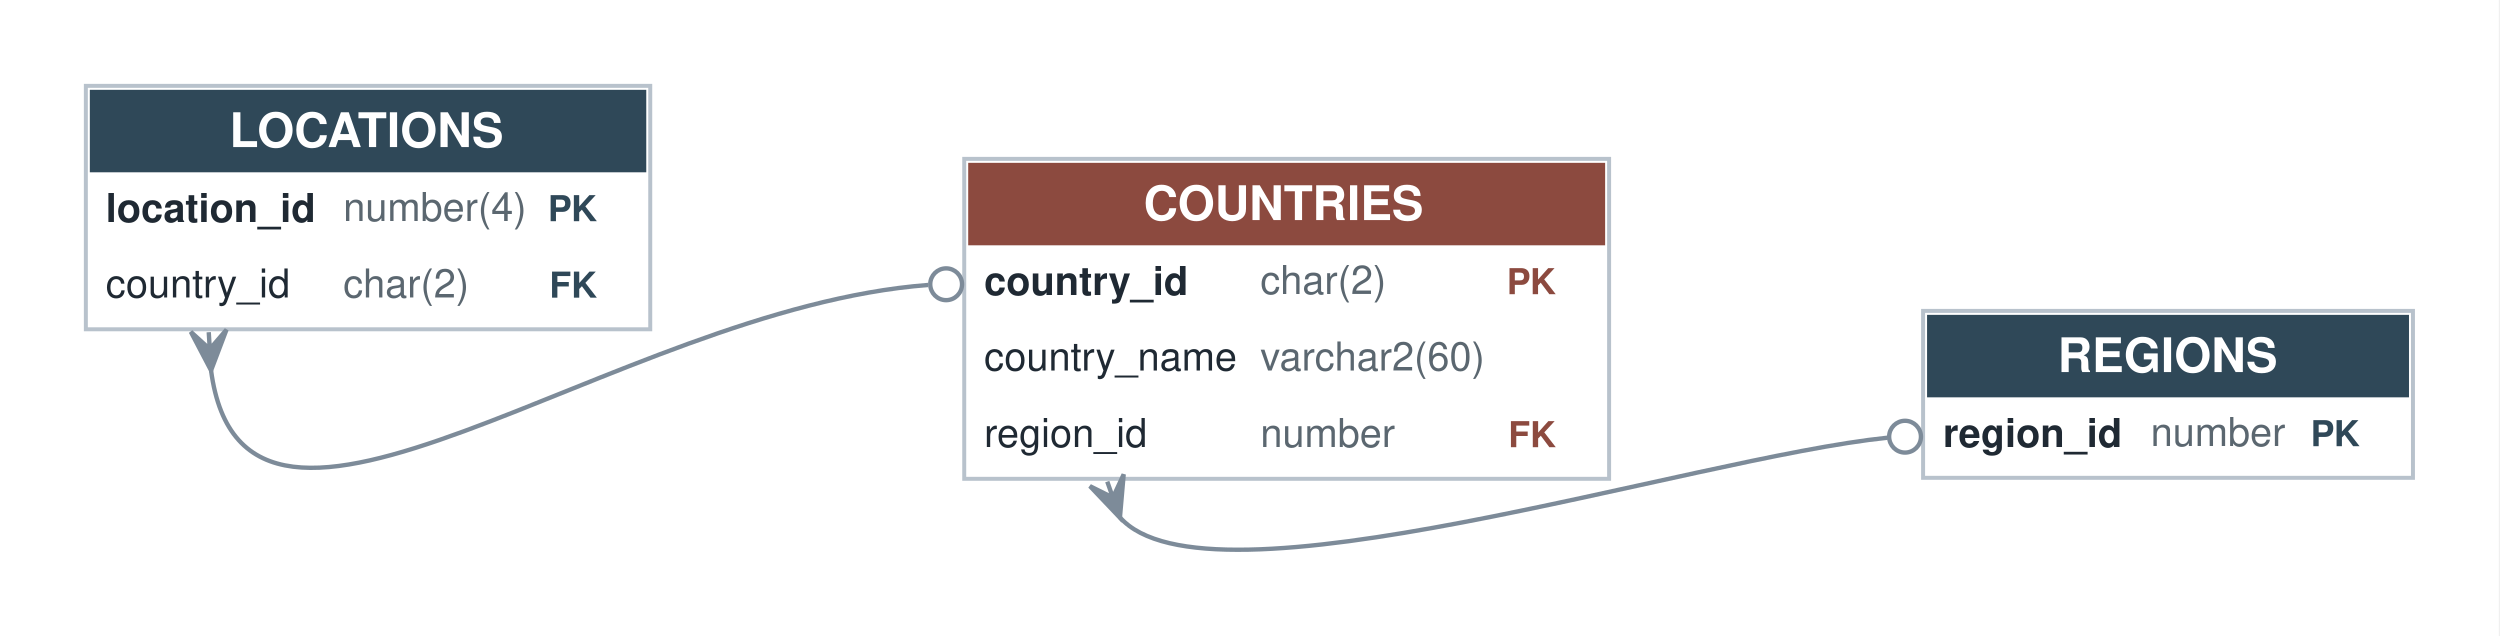
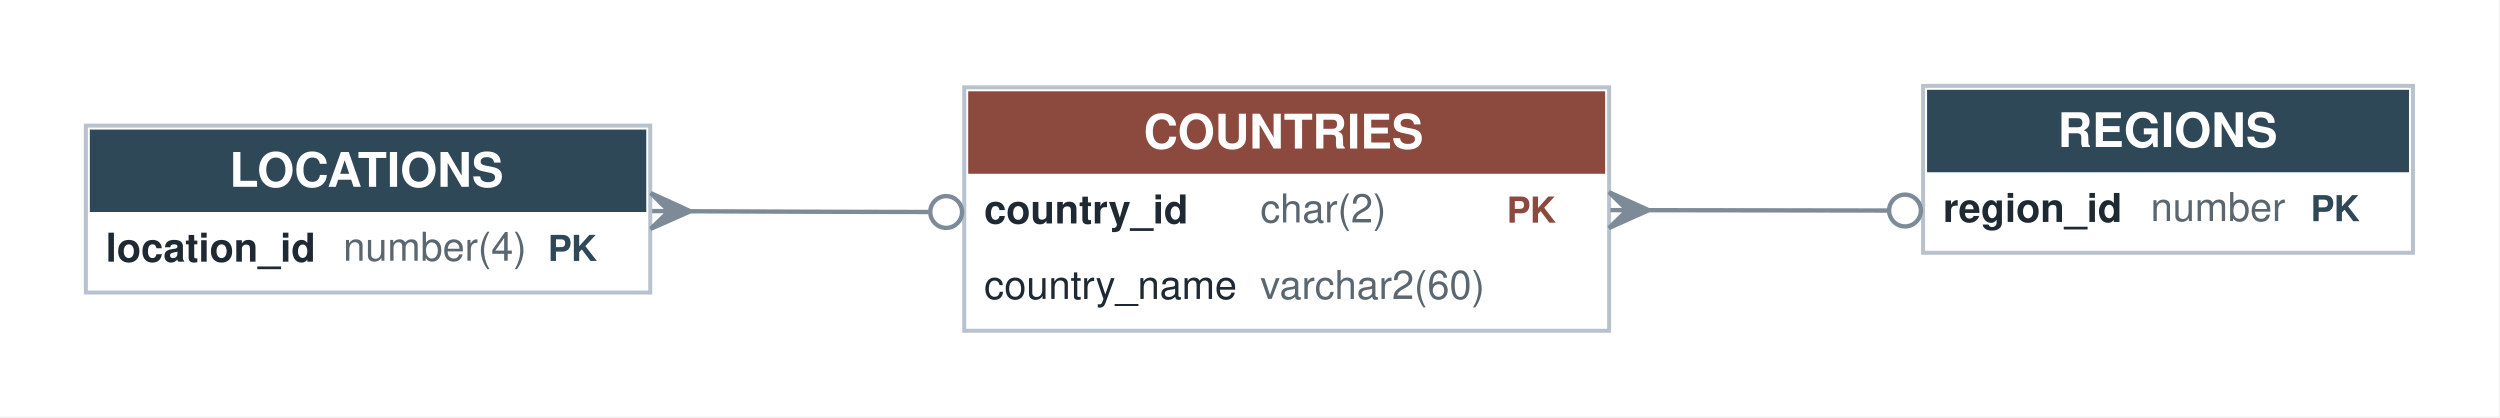
- <svg xmlns="http://www.w3.org/2000/svg" width="629pt" height="160pt" viewBox="0.00 0.00 629.00 160.00">
-   <g id="graph0" class="graph" transform="scale(1 1) rotate(0) translate(21.6 138.44)">
-     <polygon fill="white" stroke="none" points="-21.6,21.6 -21.6,-138.44 607.1,-138.44 607.1,21.6 -21.6,21.6" />
+ <svg xmlns="http://www.w3.org/2000/svg" width="629pt" height="105pt" viewBox="0.00 0.00 629.00 105.00">
+   <g id="graph0" class="graph" transform="scale(1 1) rotate(0) translate(21.6 83.22)">
+     <polygon fill="white" stroke="none" points="-21.6,21.6 -21.6,-83.22 607.1,-83.22 607.1,21.6 -21.6,21.6" />
    <g id="node1" class="node">
-       <polygon fill="#ffffff" stroke="none" points="221,-17.97 221,-98.47 383.25,-98.47 383.25,-17.97 221,-17.97" />
-       <polygon fill="none" stroke="#b8c2cc" points="221,-17.97 221,-98.47 383.25,-98.47 383.25,-17.97 221,-17.97" />
-       <polygon fill="#8c4a3f" stroke="none" points="222,-76.72 222,-97.47 382.25,-97.47 382.25,-76.72 222,-76.72" />
-       <text xml:space="preserve" text-anchor="start" x="266.12" y="-83.07" font-family="Helvetica,Arial,sans-serif" font-weight="bold" font-size="12.00" fill="white">COUNTRIES</text>
-       <text xml:space="preserve" text-anchor="start" x="226" y="-64.22" font-family="Helvetica,Arial,sans-serif" font-weight="bold" font-size="10.00" fill="#1f2933">country_id</text>
-       <text xml:space="preserve" text-anchor="start" x="295.5" y="-64.47" font-family="Helvetica,Arial,sans-serif" font-size="10.00" fill="#5b6770">char(2)</text>
-       <text xml:space="preserve" text-anchor="start" x="357.5" y="-64.42" font-family="Helvetica,Arial,sans-serif" font-weight="bold" font-size="9.00" fill="#8c4a3f">PK</text>
-       <text xml:space="preserve" text-anchor="start" x="226" y="-45.22" font-family="Helvetica,Arial,sans-serif" font-size="10.00" fill="#1f2933">country_name</text>
-       <text xml:space="preserve" text-anchor="start" x="295.5" y="-45.22" font-family="Helvetica,Arial,sans-serif" font-size="10.00" fill="#5b6770">varchar2(60)</text>
-       <text xml:space="preserve" text-anchor="start" x="226" y="-25.97" font-family="Helvetica,Arial,sans-serif" font-size="10.00" fill="#1f2933">region_id</text>
-       <text xml:space="preserve" text-anchor="start" x="295.5" y="-25.97" font-family="Helvetica,Arial,sans-serif" font-size="10.00" fill="#5b6770">number</text>
-       <text xml:space="preserve" text-anchor="start" x="357.88" y="-25.92" font-family="Helvetica,Arial,sans-serif" font-weight="bold" font-size="9.00" fill="#8c4a3f">FK</text>
+       <polygon fill="#ffffff" stroke="none" points="221,0 221,-61.25 383.25,-61.25 383.25,0 221,0" />
+       <polygon fill="none" stroke="#b8c2cc" points="221,0 221,-61.25 383.25,-61.25 383.25,0 221,0" />
+       <polygon fill="#8c4a3f" stroke="none" points="222,-39.5 222,-60.25 382.25,-60.25 382.25,-39.5 222,-39.5" />
+       <text xml:space="preserve" text-anchor="start" x="266.12" y="-45.85" font-family="Helvetica,Arial,sans-serif" font-weight="bold" font-size="12.00" fill="white">COUNTRIES</text>
+       <text xml:space="preserve" text-anchor="start" x="226" y="-27" font-family="Helvetica,Arial,sans-serif" font-weight="bold" font-size="10.00" fill="#1f2933">country_id</text>
+       <text xml:space="preserve" text-anchor="start" x="295.5" y="-27.25" font-family="Helvetica,Arial,sans-serif" font-size="10.00" fill="#5b6770">char(2)</text>
+       <text xml:space="preserve" text-anchor="start" x="357.5" y="-27.2" font-family="Helvetica,Arial,sans-serif" font-weight="bold" font-size="9.00" fill="#8c4a3f">PK</text>
+       <text xml:space="preserve" text-anchor="start" x="226" y="-8" font-family="Helvetica,Arial,sans-serif" font-size="10.00" fill="#1f2933">country_name</text>
+       <text xml:space="preserve" text-anchor="start" x="295.5" y="-8" font-family="Helvetica,Arial,sans-serif" font-size="10.00" fill="#5b6770">varchar2(60)</text>
    </g>
    <g id="node3" class="node">
-       <polygon fill="#ffffff" stroke="none" points="462.25,-18.22 462.25,-60.22 585.5,-60.22 585.5,-18.22 462.25,-18.22" />
-       <polygon fill="none" stroke="#b8c2cc" points="462.25,-18.22 462.25,-60.22 585.5,-60.22 585.5,-18.22 462.25,-18.22" />
-       <polygon fill="#2f4858" stroke="none" points="463.25,-38.47 463.25,-59.22 584.5,-59.22 584.5,-38.47 463.25,-38.47" />
-       <text xml:space="preserve" text-anchor="start" x="496.12" y="-44.82" font-family="Helvetica,Arial,sans-serif" font-weight="bold" font-size="12.00" fill="white">REGIONS</text>
-       <text xml:space="preserve" text-anchor="start" x="467.25" y="-25.97" font-family="Helvetica,Arial,sans-serif" font-weight="bold" font-size="10.00" fill="#1f2933">region_id</text>
-       <text xml:space="preserve" text-anchor="start" x="519.5" y="-26.22" font-family="Helvetica,Arial,sans-serif" font-size="10.00" fill="#5b6770">number</text>
-       <text xml:space="preserve" text-anchor="start" x="559.75" y="-26.17" font-family="Helvetica,Arial,sans-serif" font-weight="bold" font-size="9.00" fill="#2f4858">PK</text>
+       <polygon fill="#ffffff" stroke="none" points="462.25,-19.62 462.25,-61.62 585.5,-61.62 585.5,-19.62 462.25,-19.62" />
+       <polygon fill="none" stroke="#b8c2cc" points="462.25,-19.62 462.25,-61.62 585.5,-61.62 585.5,-19.62 462.25,-19.62" />
+       <polygon fill="#2f4858" stroke="none" points="463.25,-39.88 463.25,-60.62 584.5,-60.62 584.5,-39.88 463.25,-39.88" />
+       <text xml:space="preserve" text-anchor="start" x="496.12" y="-46.23" font-family="Helvetica,Arial,sans-serif" font-weight="bold" font-size="12.00" fill="white">REGIONS</text>
+       <text xml:space="preserve" text-anchor="start" x="467.25" y="-27.38" font-family="Helvetica,Arial,sans-serif" font-weight="bold" font-size="10.00" fill="#1f2933">region_id</text>
+       <text xml:space="preserve" text-anchor="start" x="519.5" y="-27.62" font-family="Helvetica,Arial,sans-serif" font-size="10.00" fill="#5b6770">number</text>
+       <text xml:space="preserve" text-anchor="start" x="559.75" y="-27.57" font-family="Helvetica,Arial,sans-serif" font-weight="bold" font-size="9.00" fill="#2f4858">PK</text>
    </g>
    <g id="edge1" class="edge">
-       <path fill="none" stroke="#7d8b99" stroke-width="1.1" d="M260.12,-8.34C281.91,16.78 403.76,-23.22 453.35,-28.32" />
-       <polygon fill="#7d8b99" stroke="#7d8b99" stroke-width="1.1" points="260.17,-8.18 252.62,-16.13 258.4,-13.25 256.99,-17.27 256.99,-17.27 256.99,-17.27 258.4,-13.25 261.12,-19.1 260.17,-8.18" />
-       <ellipse fill="none" stroke="#7d8b99" stroke-width="1.1" cx="457.71" cy="-28.57" rx="4" ry="4" />
+       <path fill="none" stroke="#7d8b99" stroke-width="1.1" d="M393.1,-30.34C412.68,-30.29 433.46,-30.26 453.24,-30.25" />
+       <polygon fill="#7d8b99" stroke="#7d8b99" stroke-width="1.1" points="393.22,-30.34 383.21,-25.86 387.85,-30.35 383.59,-30.36 383.59,-30.36 383.59,-30.36 387.85,-30.35 383.23,-34.86 393.22,-30.34" />
+       <ellipse fill="none" stroke="#7d8b99" stroke-width="1.1" cx="457.7" cy="-30.25" rx="4" ry="4" />
    </g>
    <g id="node2" class="node">
-       <polygon fill="#ffffff" stroke="none" points="0,-55.59 0,-116.84 142,-116.84 142,-55.59 0,-55.59" />
-       <polygon fill="none" stroke="#b8c2cc" points="0,-55.59 0,-116.84 142,-116.84 142,-55.59 0,-55.59" />
-       <polygon fill="#2f4858" stroke="none" points="1,-95.09 1,-115.84 141,-115.84 141,-95.09 1,-95.09" />
-       <text xml:space="preserve" text-anchor="start" x="36.12" y="-101.44" font-family="Helvetica,Arial,sans-serif" font-weight="bold" font-size="12.00" fill="white">LOCATIONS</text>
-       <text xml:space="preserve" text-anchor="start" x="5" y="-82.59" font-family="Helvetica,Arial,sans-serif" font-weight="bold" font-size="10.00" fill="#1f2933">location_id</text>
-       <text xml:space="preserve" text-anchor="start" x="64.75" y="-82.84" font-family="Helvetica,Arial,sans-serif" font-size="10.00" fill="#5b6770">number(4)</text>
-       <text xml:space="preserve" text-anchor="start" x="116.25" y="-82.79" font-family="Helvetica,Arial,sans-serif" font-weight="bold" font-size="9.00" fill="#2f4858">PK</text>
-       <text xml:space="preserve" text-anchor="start" x="5" y="-63.59" font-family="Helvetica,Arial,sans-serif" font-size="10.00" fill="#1f2933">country_id</text>
-       <text xml:space="preserve" text-anchor="start" x="64.75" y="-63.59" font-family="Helvetica,Arial,sans-serif" font-size="10.00" fill="#5b6770">char(2)</text>
-       <text xml:space="preserve" text-anchor="start" x="116.62" y="-63.54" font-family="Helvetica,Arial,sans-serif" font-weight="bold" font-size="9.00" fill="#2f4858">FK</text>
+       <polygon fill="#ffffff" stroke="none" points="0,-9.62 0,-51.62 142,-51.62 142,-9.62 0,-9.62" />
+       <polygon fill="none" stroke="#b8c2cc" points="0,-9.62 0,-51.62 142,-51.62 142,-9.62 0,-9.62" />
+       <polygon fill="#2f4858" stroke="none" points="1,-29.88 1,-50.62 141,-50.62 141,-29.88 1,-29.88" />
+       <text xml:space="preserve" text-anchor="start" x="36.12" y="-36.23" font-family="Helvetica,Arial,sans-serif" font-weight="bold" font-size="12.00" fill="white">LOCATIONS</text>
+       <text xml:space="preserve" text-anchor="start" x="5" y="-17.38" font-family="Helvetica,Arial,sans-serif" font-weight="bold" font-size="10.00" fill="#1f2933">location_id</text>
+       <text xml:space="preserve" text-anchor="start" x="64.75" y="-17.62" font-family="Helvetica,Arial,sans-serif" font-size="10.00" fill="#5b6770">number(4)</text>
+       <text xml:space="preserve" text-anchor="start" x="116.25" y="-17.57" font-family="Helvetica,Arial,sans-serif" font-weight="bold" font-size="9.00" fill="#2f4858">PK</text>
    </g>
    <g id="edge2" class="edge">
-       <path fill="none" stroke="#7d8b99" stroke-width="1.1" d="M31.5,-45.25C39.98,18.17 132.86,-60.79 211.93,-66.74" />
-       <polygon fill="#7d8b99" stroke="#7d8b99" stroke-width="1.1" points="31.5,-45.24 26.41,-54.95 31.18,-50.6 30.92,-54.86 30.92,-54.86 30.92,-54.86 31.18,-50.6 35.39,-55.5 31.5,-45.24" />
-       <ellipse fill="none" stroke="#7d8b99" stroke-width="1.1" cx="216.45" cy="-66.92" rx="4" ry="4" />
+       <path fill="none" stroke="#7d8b99" stroke-width="1.1" d="M152.17,-30.07C171.49,-29.98 192.27,-29.9 212.01,-29.88" />
+       <polygon fill="#7d8b99" stroke="#7d8b99" stroke-width="1.1" points="152.11,-30.07 142.08,-25.63 146.74,-30.1 142.47,-30.12 142.47,-30.12 142.47,-30.12 146.74,-30.1 142.13,-34.63 152.11,-30.07" />
+       <ellipse fill="none" stroke="#7d8b99" stroke-width="1.1" cx="216.45" cy="-29.88" rx="4" ry="4" />
    </g>
  </g>
</svg>
